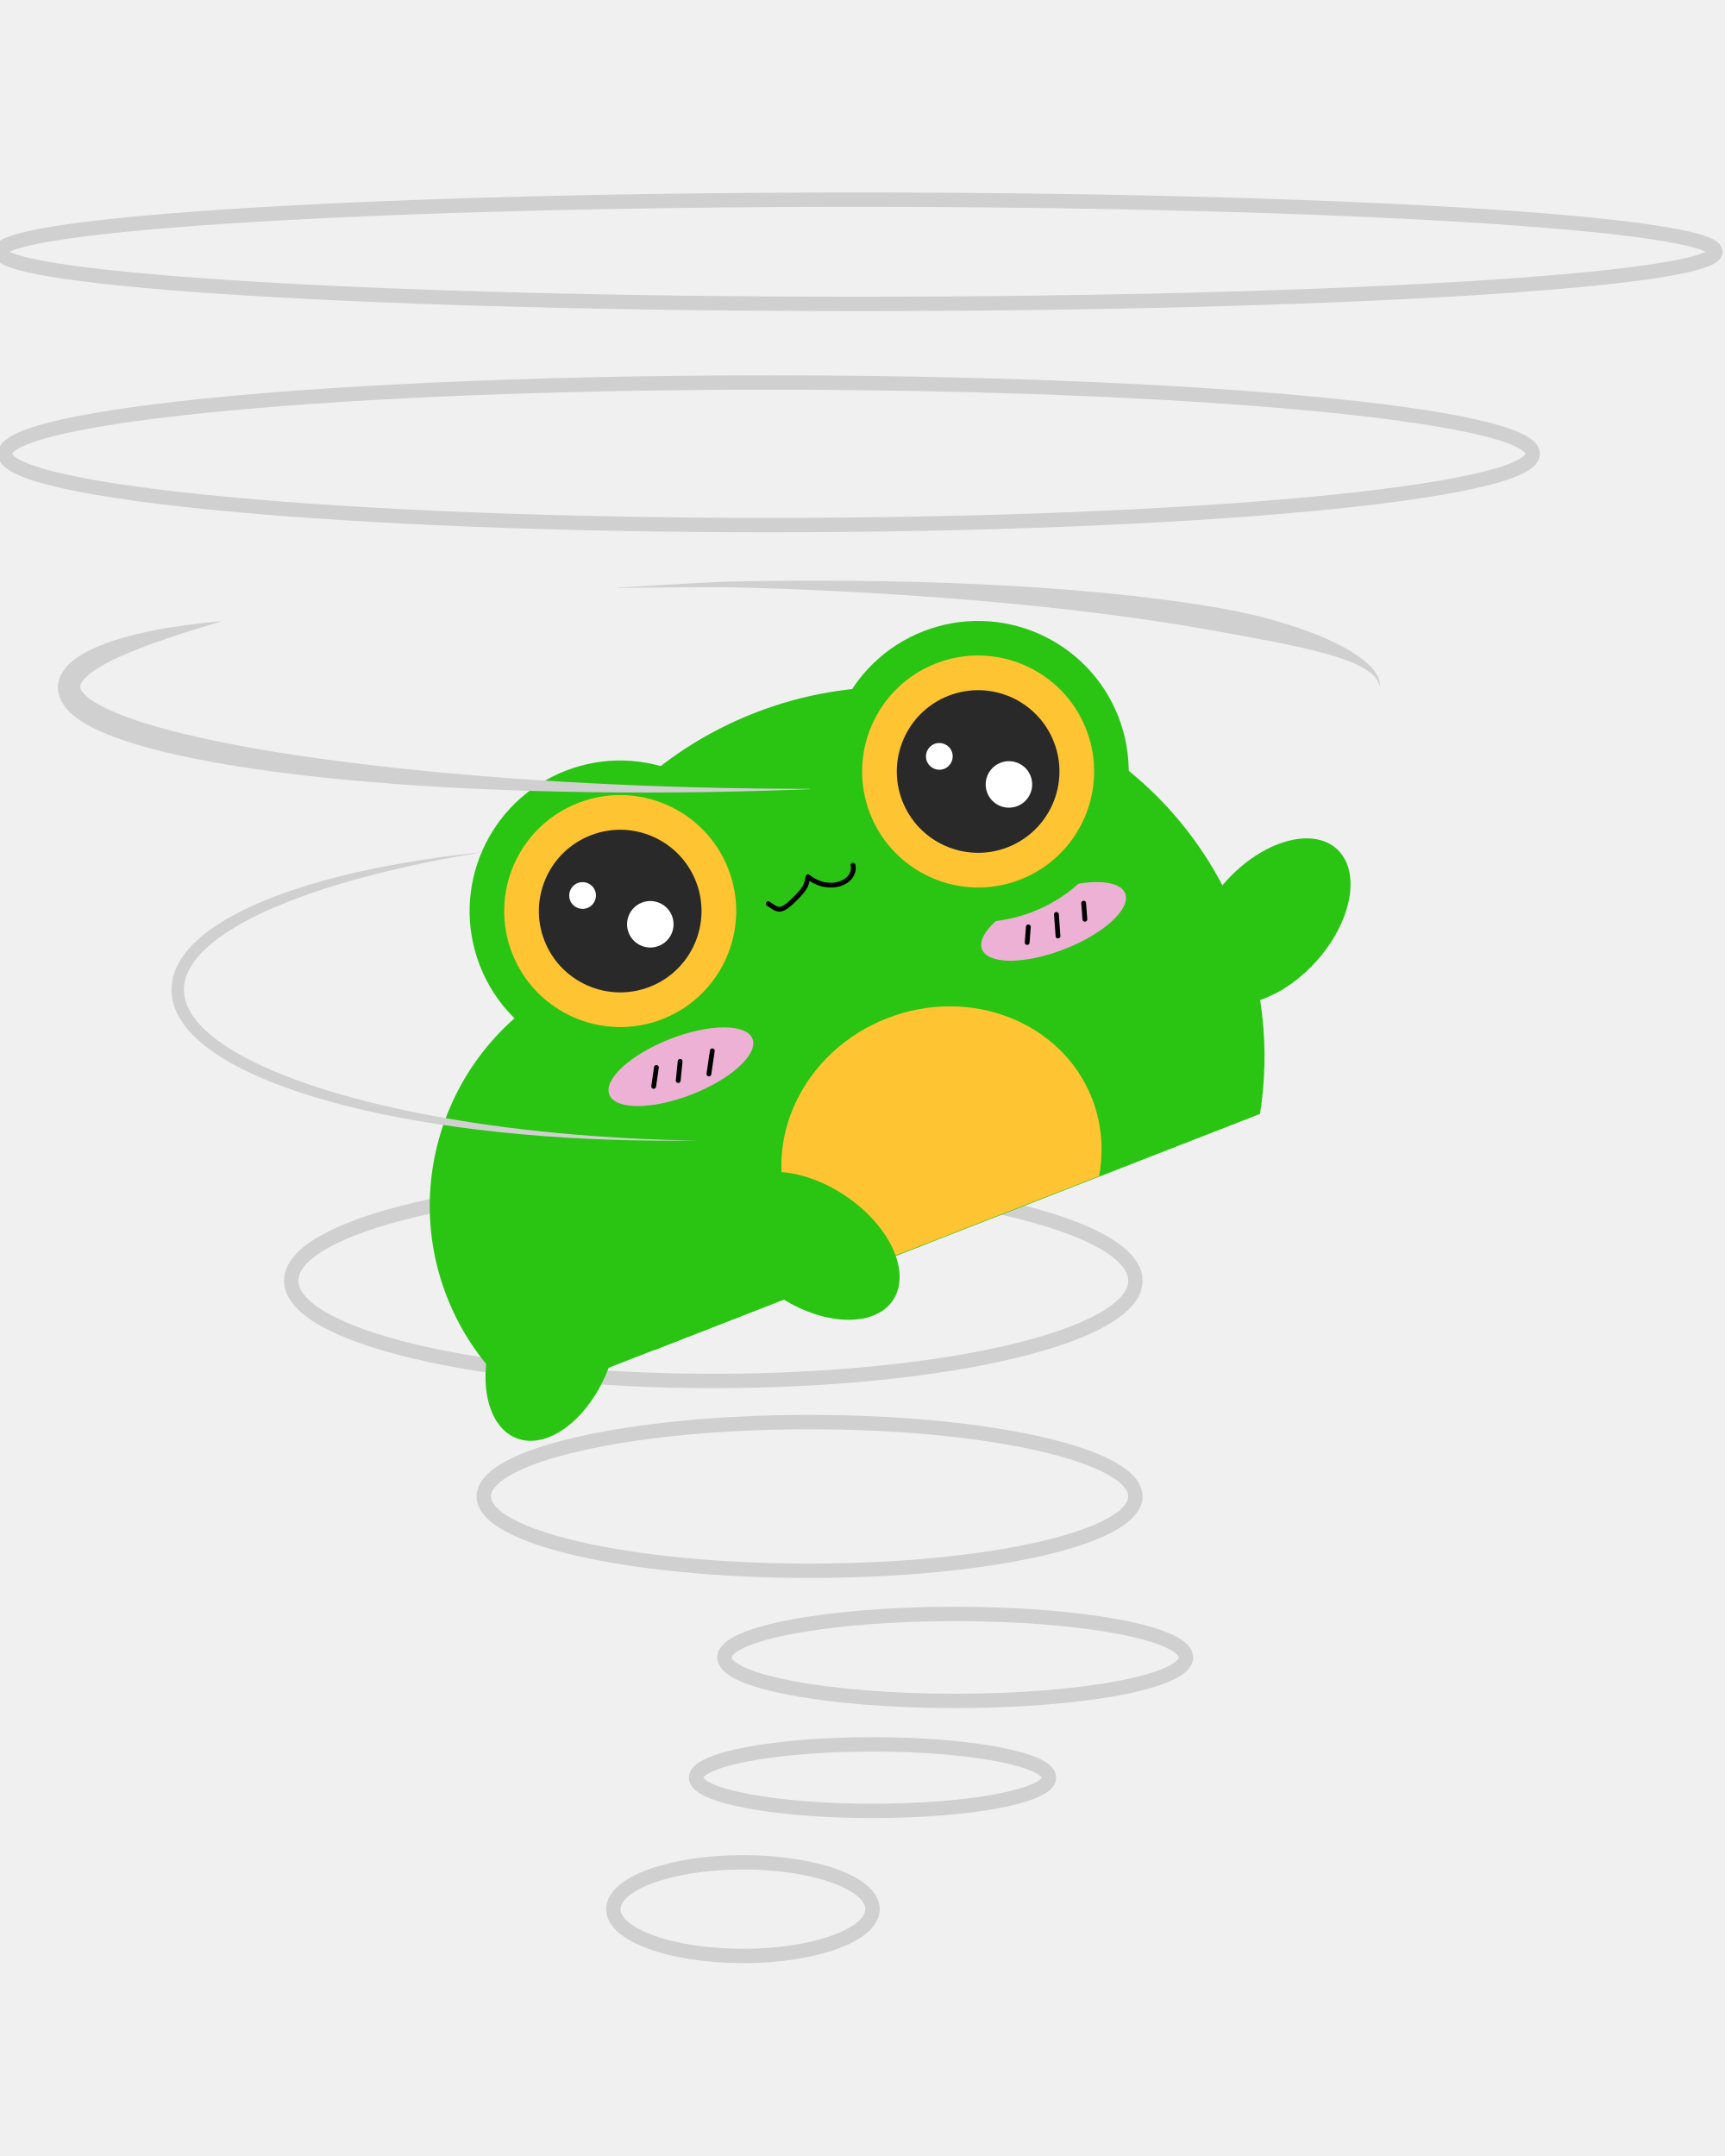
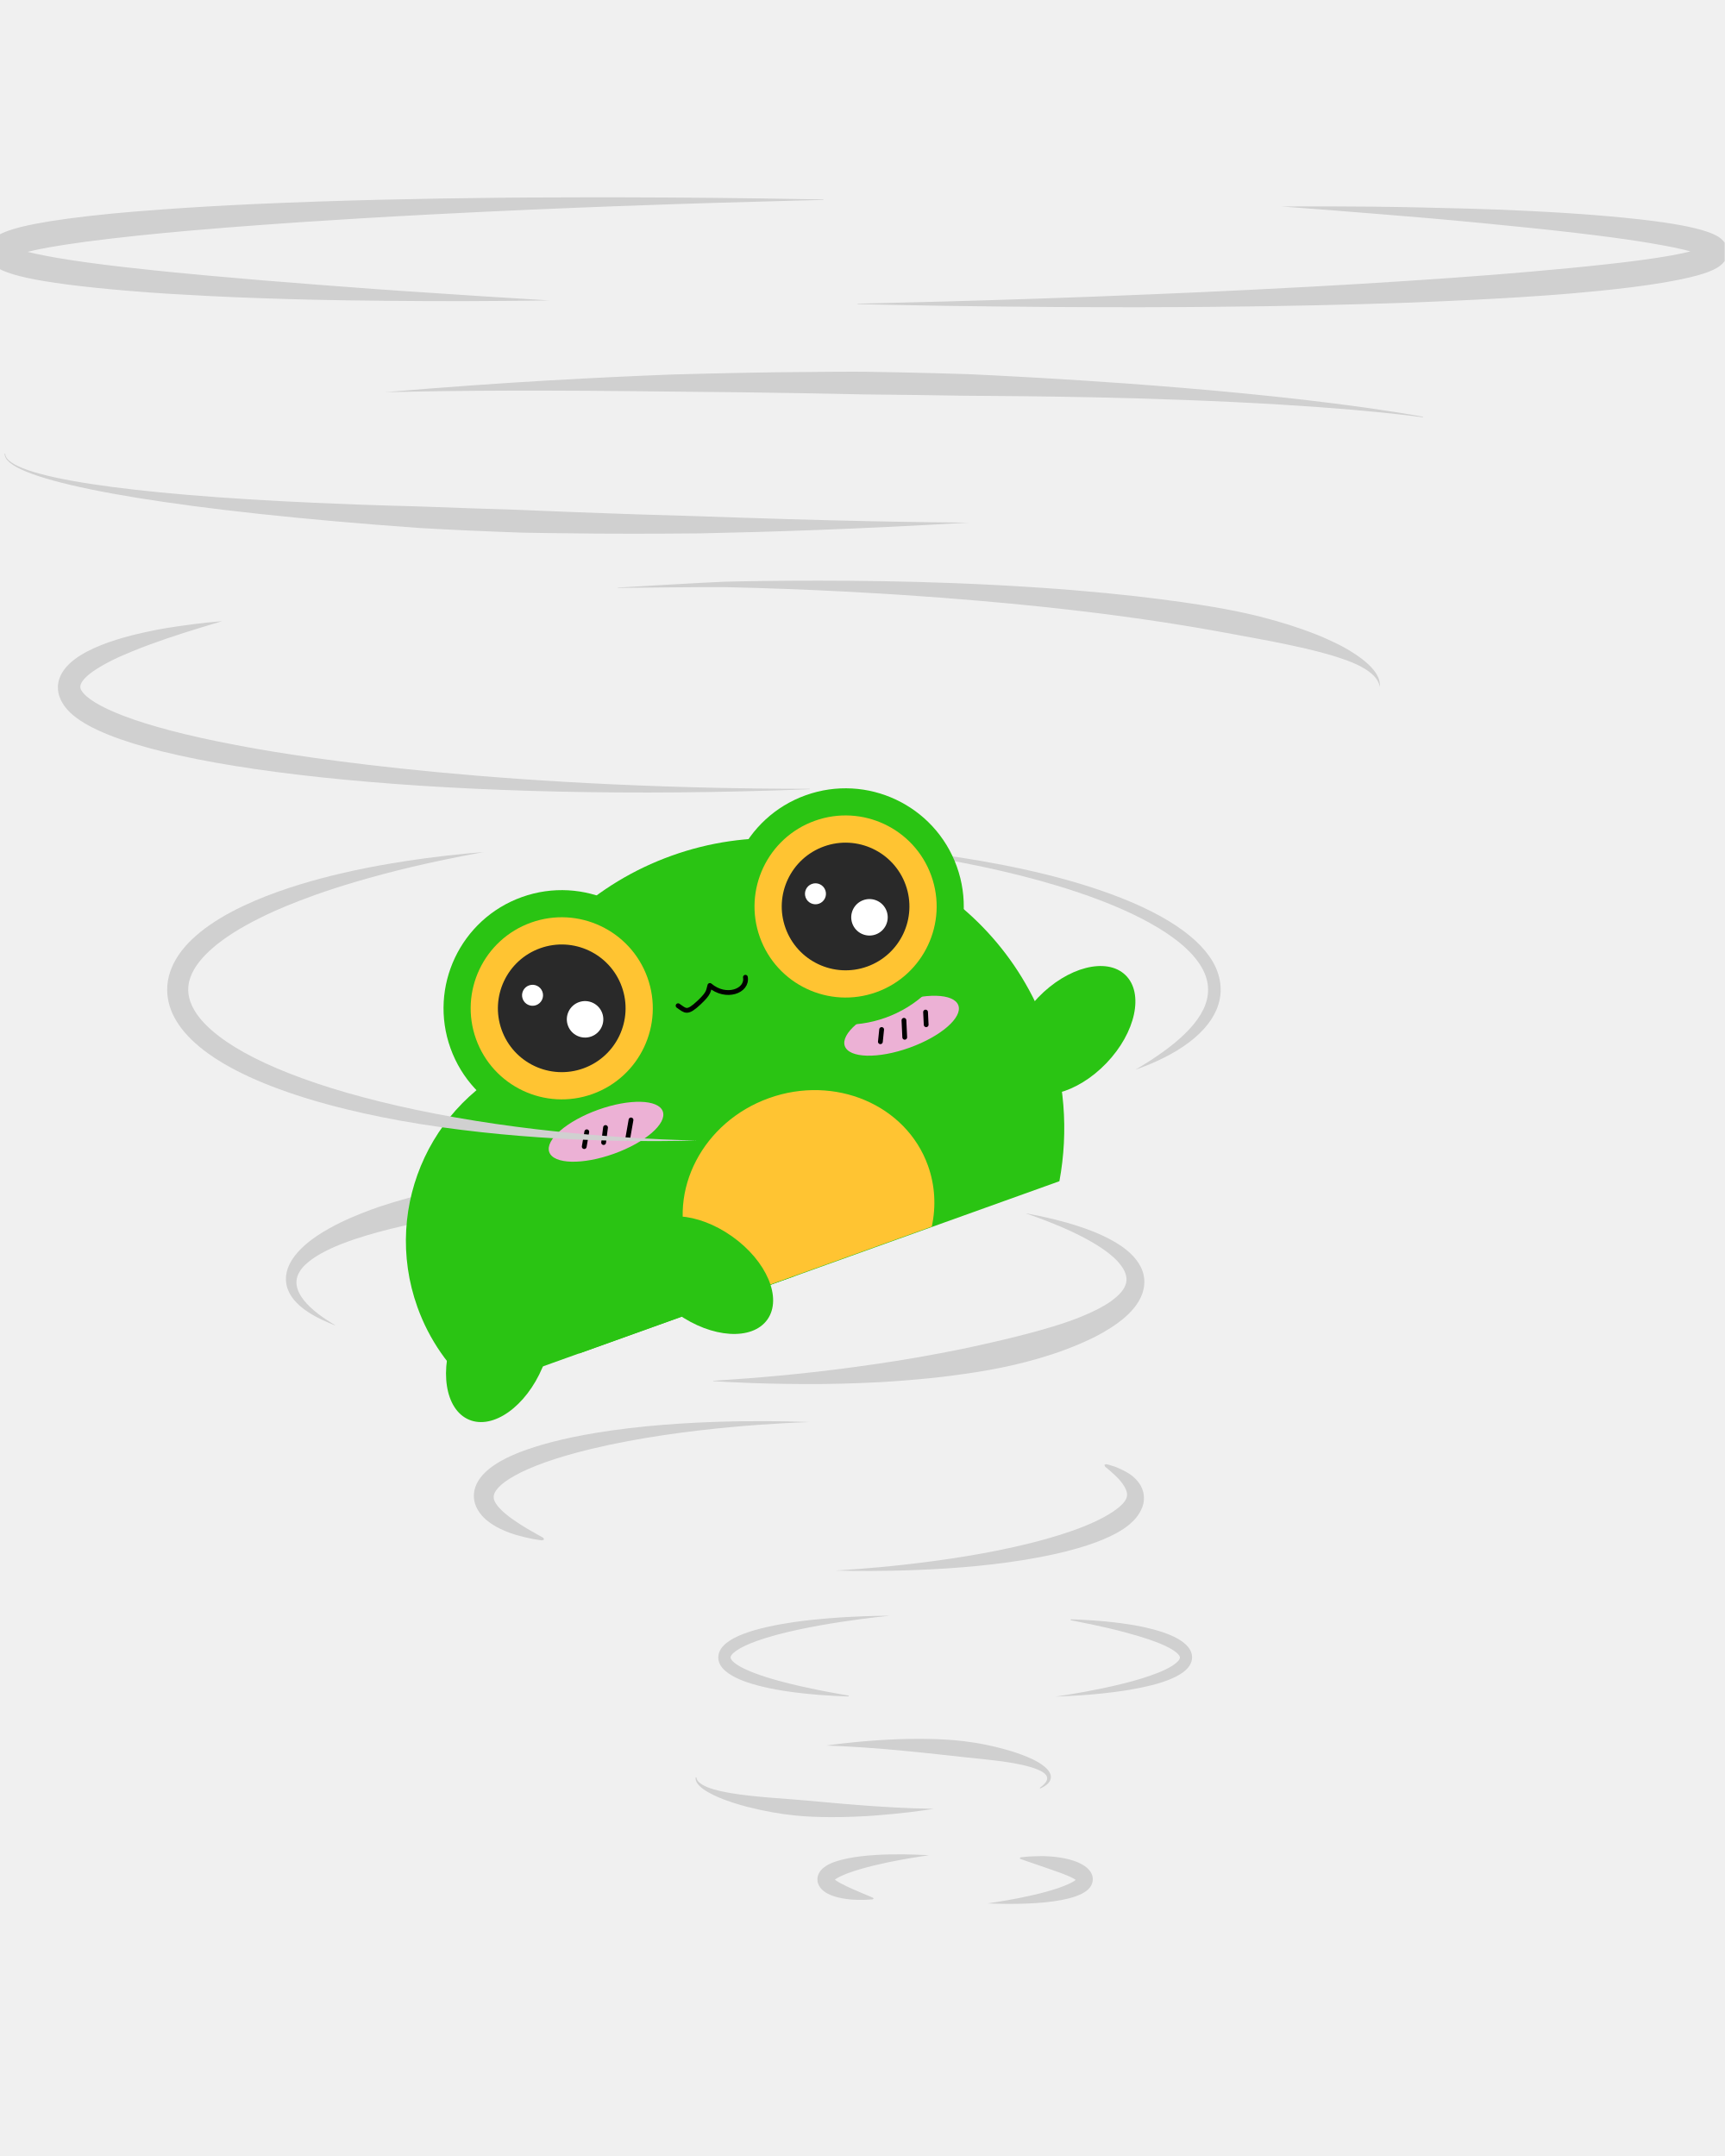
<svg xmlns="http://www.w3.org/2000/svg" width="100%" height="100%" viewBox="0 0 2250 2813" version="1.1" xml:space="preserve" style="fill-rule:evenodd;clip-rule:evenodd;stroke-linecap:round;stroke-linejoin:round;stroke-miterlimit:1.5;">
  <rect id="TORNADO" x="0" y="0" width="2250" height="2812.5" style="fill:none;" />
  <clipPath id="_clip1">
    <rect x="0" y="0" width="2250" height="2812.5" />
  </clipPath>
  <g clip-path="url(#_clip1)">
    <g>
-       <ellipse cx="1118.963" cy="328.51" rx="1118.963" ry="68.019" style="fill:none;stroke:#d0d0d0;stroke-width:18.75px;" />
-       <ellipse cx="1003.042" cy="592.102" rx="996.602" ry="93.007" style="fill:none;stroke:#d0d0d0;stroke-width:18.75px;" />
-       <ellipse cx="930.591" cy="1670.965" rx="550.627" ry="130.81" style="fill:none;stroke:#d0d0d0;stroke-width:18.75px;" />
-       <ellipse cx="1056.173" cy="1952.423" rx="425.045" ry="97" style="fill:none;stroke:#d0d0d0;stroke-width:18.75px;" />
-       <ellipse cx="1246.155" cy="2162.498" rx="301.074" ry="56.749" style="fill:none;stroke:#d0d0d0;stroke-width:18.75px;" />
-       <ellipse cx="1138.284" cy="2319.334" rx="230.233" ry="43.396" style="fill:none;stroke:#d0d0d0;stroke-width:18.75px;" />
+       <path d="M2205.327,328.055c-7.479,-2.084 -17.724,-4.5 -31.744,-7.156c-25.174,-4.768 -63.161,-11.068 -148.062,-20.461c-7.349,-0.813 -30.268,-3.349 -91.953,-9.35c-49.836,-4.848 -96.092,-8.707 -126.754,-11.161c-74.121,-5.932 -74.102,-6.054 -135.648,-10.578c103.647,-0.356 148.929,0.643 178.281,1.231c49.892,0.999 86.899,2.21 109.353,3.029c23.078,0.841 58.25,2.828 63.313,3.114c0.202,0.011 61.576,3.111 120.237,9.84c87.297,10.014 100.659,21.742 106.167,28.193c7.487,8.767 9.189,24.487 -9.257,35.096c-10.996,6.324 -30.996,12.455 -71.438,19.25c-50.829,8.54 -120.621,14.034 -131.147,14.862c-12.58,0.99 -71.637,5.952 -195.074,10.778c-15.889,0.621 -103.283,3.535 -189.086,4.785c-82.819,1.206 -211.104,2.481 -418.229,-0.463c-28.716,-0.408 -115.257,-2.162 -115.323,-2.227c-0.079,-0.078 -0.738,-0.534 0,-0.613c2.473,-0.263 175.575,-3.34 384.383,-12.279c7.08,-0.303 87.79,-3.463 206.683,-9.897c72.736,-3.936 170.679,-10.148 240.51,-15.744c59.359,-4.757 135.496,-11.599 189,-18.75c33.201,-4.438 53.377,-8.369 65.788,-11.498Zm19.004,8.292c-0.435,0.581 -0.484,0.7 0,0Zm-2188.321,-7.749c25.661,6.487 73.874,14.628 154.842,23.03c0.661,0.069 46.449,5.357 152.074,14.175c32.07,2.677 110.7,8.743 143.885,11.145c11.485,0.831 39.483,2.857 143.611,9.667c35.599,2.328 35.595,2.282 86.466,5.386c-86.709,1.021 -131.776,1.251 -213.461,0.464c-78.133,-0.752 -115.324,-1.775 -161.868,-3.357c-0.575,-0.02 -49.27,-1.427 -117.051,-5.559c-0.111,-0.007 -44.86,-2.454 -98.101,-7.904c-112.355,-11.501 -132.701,-23.93 -139.968,-35.966c-5.534,-9.167 -5.329,-24.076 12.92,-33.732c17.548,-9.285 56.957,-18.485 148.187,-27.417c25.253,-2.472 97.785,-8.418 184.69,-12.314c112.845,-5.059 217.391,-7.127 316.643,-8.199c25.004,-0.27 174.565,-1.532 344.152,0.887c45.199,0.645 80.944,1.335 80.945,1.337c0.075,0.074 0.743,0.536 0.001,0.613c-0.671,0.069 -33.639,0.624 -142.683,3.88c-29.458,0.88 -189.688,5.665 -368.08,15.006c-140.823,7.374 -226.532,14.033 -246.209,15.562c-0.846,0.066 -118.002,8.407 -205.369,20.132c-42.619,5.72 -62.055,10.035 -67.391,11.219c-0.747,0.166 -4.026,0.884 -8.237,1.947Z" style="fill:#d0d0d0;" />
+       <path d="M502.377,511.682c159.243,-13.509 279.402,-19.324 374.287,-23.055c3.462,-0.136 80.558,-2.233 134.853,-2.896c44.745,-0.546 103.552,-0.909 116.796,-0.706c10.815,0.166 75.797,1.162 135.17,3.162c10.706,0.361 57.796,2.896 62.821,3.167c62.918,3.388 340.043,18.628 529.834,52.284c0.844,0.15 0.048,0.753 -0.113,0.751c-2.837,-0.035 -76.705,-11.617 -245.497,-19.757c-172.93,-8.339 -328.184,-7.871 -354.417,-8.342c-28.532,-0.512 -86.493,-1.328 -128.145,-1.672c-11.844,-0.098 -46.446,-1.275 -158.957,-2.754l-141.28,-1.461c-170.532,-1.809 -265.822,-0.039 -325.352,1.278Zm760.903,170.219c-150.471,8.701 -254.891,12.023 -349.79,14.003c-2.629,0.055 -74.478,0.754 -133.991,0.306c-50.079,-0.378 -87.507,-1.056 -98.167,-1.244c-2.444,-0.043 -51.09,-1.873 -72.541,-2.887c-5.03,-0.238 -50.738,-2.398 -62.856,-3.267c-306.384,-21.976 -493.74,-54.403 -532.125,-84.414c-1.39,-1.087 -7.691,-5.959 -7.751,-11.869c-0.002,-0.224 -0.096,-0.807 0.38,-0.807c0.424,-0 0.374,0.356 0.387,0.576c1.839,29.95 160.032,52.863 403.551,63.707c90.651,4.037 118.236,3.983 150.631,5.26c24.446,0.964 76.622,2.804 113.914,3.88c18.137,0.523 43.697,2.095 120.554,4.702c10.343,0.351 50.206,1.902 110.181,3.492c10.557,0.28 95.794,3.518 180.873,5.572c71.685,1.731 111.822,2.405 176.749,2.99Z" style="fill:#d0d0d0;" />
+       <path d="M930.318,1801.775c0.602,-0.602 0.725,-0.303 1.57,-0.356c58.149,-3.649 111.992,-8.532 174.41,-16.659c13.087,-1.704 52.235,-7.053 87.739,-13.243c48.832,-8.514 72.101,-13.834 85.94,-16.866c12.668,-2.776 43.83,-9.991 64.377,-15.554c1.397,-0.378 11.045,-2.811 29.854,-8.489c56.02,-16.911 76.32,-33.714 76.42,-33.788c20.438,-15.216 25.818,-29.653 9.003,-49.253c-4.314,-5.029 -20.771,-23.891 -78.975,-48.403c-21.759,-9.164 -41.212,-15.53 -41.249,-15.593c-0.062,-0.105 -0.332,-0.392 0.097,-0.368c0.006,0 6.576,1.218 14.433,2.861c30.963,6.474 68.046,16.292 97.129,32.479c11.571,6.441 48.404,27.865 40.822,63.367c-6.029,28.231 -37.331,48.766 -62.784,62.014c-6.423,3.343 -29.03,14.081 -56.243,22.972c-45.967,15.017 -87.492,22.332 -132.005,28.063c-9.498,1.223 -37.55,5.034 -91.701,8.328c-3.998,0.243 -41.399,2.176 -73.895,2.467c-74.121,0.665 -128.814,-2.704 -144.667,-3.705c-0.129,-0.008 -0.366,-0.181 -0.275,-0.273Zm0.545,-261.62c-0.543,0.543 -0.648,0.302 -1.417,0.356c-62.788,4.451 -107.388,9.28 -151.753,14.837c-2.726,0.341 -46.887,5.919 -85.644,12.292c-40.688,6.691 -40.665,6.775 -62.457,10.891c-24.851,4.694 -24.859,4.63 -38.922,7.425c-21.094,4.193 -55.3,10.849 -80.85,17.32c-19.618,4.969 -41.779,11.009 -63.895,19.633c-43.503,16.964 -52.888,32.988 -54.115,34.814c-6.183,9.2 -10.888,24.551 12.185,47.028c13.444,13.097 32.675,23.756 32.961,23.985c0.207,0.165 0.085,0.398 -0.165,0.343c-0.932,-0.205 -7.916,-3.181 -8.599,-3.472c-23.564,-10.043 -56.235,-28.359 -55.133,-58.317c0.244,-6.641 2.096,-26.061 32.99,-49.489c19.703,-14.941 46.179,-26.55 50.419,-28.41c20.972,-9.196 38.077,-14.802 41.452,-15.908c37.962,-12.442 63.766,-17.604 78.768,-20.672c2.915,-0.596 20.336,-3.674 22.701,-4.037c8.309,-1.273 29.049,-4.72 72.97,-8.652c4.577,-0.41 39.606,-3.36 81.439,-4.398c17.646,-0.438 62.182,-1.626 136.107,1.708c11.262,0.508 40.629,2.394 40.686,2.45c0.091,0.091 0.364,0.182 0.273,0.273Z" style="fill:#d0d0d0;" />
+       <path d="M1089.908,2049.127c13.063,-0.822 142.96,-7.772 255.079,-35.928c55.297,-13.887 94.045,-29.728 114.265,-46.259c8.574,-7.009 9.858,-11.296 10.394,-12.741c1.447,-3.907 1.582,-10.32 -8.123,-22.109c-0.365,-0.444 -3.148,-4.328 -14.96,-14.463c-2.607,-2.237 -4.923,-4.049 -4.931,-4.068c-0.318,-0.801 -0.508,-1.65 -0.826,-2.451c0.833,-0.23 1.624,-0.596 2.456,-0.825c0.138,-0.038 8.38,2.299 10.889,3.211c6.105,2.22 16.828,7.161 22.905,12.161c5.117,4.21 17.706,15.34 14.899,34.354c-0.732,4.955 -4.115,14.891 -13.392,24.263c-8.962,9.054 -39.77,36.92 -163.233,54.13c-105.606,14.721 -220.772,10.829 -225.421,10.727Zm-33.698,-193.711c-14.837,0.584 -159.967,4.886 -285.628,35.234c-93.759,22.644 -128.076,48.578 -126.491,63.464c0.143,1.341 -0.186,10.323 24.216,27.763c0.114,0.082 9.833,6.902 18.85,12.287c1.208,0.722 2.705,1.615 15.278,8.724c3.495,1.976 6.227,3.437 6.236,3.453c0.44,0.742 0.732,1.565 1.171,2.307c-0.92,0.265 -1.722,0.865 -2.642,1.13c-0.334,0.096 -9.463,-1.403 -10.284,-1.537c-0.985,-0.162 -19.024,-3.432 -32.866,-8.677c-4.296,-1.628 -17.202,-6.409 -28.755,-15.728c-5.71,-4.606 -14.58,-14.155 -16.602,-26.121c-2.544,-15.049 4.128,-32.496 29.481,-48.328c9.435,-5.892 46.227,-28.364 150.199,-43.088c118.99,-16.851 244.711,-11.327 257.835,-10.883Z" style="fill:#d0d0d0;" />
+       <path d="M1376.871,2213.626c1.047,-0.157 112.465,-15.502 151.869,-39.884c1.885,-1.166 11.627,-7.401 10.463,-11.941c-1.012,-3.948 -9.447,-11.932 -36.776,-21.536c-4.607,-1.619 -23.979,-8.427 -58.763,-16.53c-9.183,-2.139 -28.44,-6.293 -44.499,-9.33c-2.011,-0.38 -2.02,-0.349 -2.078,-0.392c-0.232,-0.174 -0.312,-0.504 -0.544,-0.677c0.286,-0.048 0.394,-0.495 0.68,-0.544c0.656,-0.111 15.304,0.628 16.634,0.695c40.438,2.039 66.766,7.17 68.62,7.504c18.764,3.387 31.495,7.644 34.167,8.537c28.904,9.664 40.325,22.421 38.281,35.776c-2.472,16.15 -25.458,25.034 -38.44,29.383c-19.037,6.378 -45.163,10.435 -49.145,11.054c-39.494,6.133 -80.28,7.509 -90.47,7.885Zm-215.914,-105.569c-1.191,0.126 -111.212,10.544 -173.878,33.042c-24.437,8.773 -35.26,17.626 -33.851,22.372c1.916,6.451 19.383,18.515 71.197,31.759c0.078,0.02 28.31,7.625 73.602,15.471c4.678,0.81 8.847,1.494 8.852,1.497c0.239,0.164 0.312,0.507 0.551,0.672c-0.286,0.046 -0.388,0.505 -0.674,0.551c-0.722,0.117 -16.371,-0.67 -17.793,-0.741c-57.719,-2.9 -89.426,-10.905 -92.482,-11.626c-15.015,-3.541 -62.758,-15.241 -59.228,-41.155c3.328,-24.43 52.562,-36.62 97.461,-43.35c31.08,-4.658 67.022,-6.582 72.869,-6.895c26.326,-1.409 44.621,-1.512 53.374,-1.595Z" style="fill:#d0d0d0;" />
+       <path d="M1078.369,2277.474c0.188,-0.031 -0.759,0.011 -0.571,-0.02c4.331,-0.718 20.268,-2.557 22.033,-2.761c35.339,-4.077 78.561,-6.863 115.557,-5.764c20.468,0.608 57.666,1.672 105.719,16.435c2.452,0.753 16.597,5.332 26.589,10.308c4.733,2.357 28.238,13.737 22.332,27.272c-2.689,6.161 -11.101,9.702 -13.036,10.582l-0.519,-0.919c6.981,-5.116 15.196,-12.636 4.541,-19.967c-0.049,-0.034 -7,-6.01 -33.619,-11.189c-26.614,-5.178 -47.358,-6.083 -102.88,-12.457c-8.225,-0.944 -60.024,-6.552 -97.896,-9.03c-25.873,-1.693 -44.388,-2.352 -48.251,-2.489Zm139.922,82.561c-16.764,2.551 -40.073,6.027 -80.008,8.989c-10.26,0.761 -35.681,2.037 -55.178,1.853c-28.784,-0.27 -60.127,-1.207 -108.954,-13.624c-0.246,-0.063 -15.135,-3.972 -26.563,-8.192c-8.158,-3.012 -41.094,-15.27 -40.09,-29.429c0.007,-0.098 -0.029,-0.211 0.025,-0.293c0.139,-0.208 0.389,-0.326 0.528,-0.534c0.144,0.202 0.384,0.323 0.528,0.525c0.32,0.449 -1.099,8.215 22.256,15.2c25.378,7.59 68.494,10.57 98.781,12.836c29.488,2.207 59.306,5.49 96.895,8.239c26.398,1.931 54.955,3.826 91.78,4.428Z" style="fill:#d0d0d0;" />
      <path d="M1481.217,1395.676c6.924,-4.108 30.542,-17.904 50.994,-34.768c38.835,-32.019 58.597,-67.225 30.878,-105.861c-33.129,-46.179 -118.105,-77.974 -160.17,-91.93c-127.908,-42.435 -272.937,-57.447 -319.337,-61.978c33.57,2.058 221.399,12.609 364.835,65.041c81.127,29.655 127.378,65.534 140.106,102.39c13.195,38.21 -7.357,74.173 -52.81,101.941c-23.319,14.246 -47.858,22.813 -54.497,25.164Z" style="fill:#d0d0d0;" />
-       <ellipse cx="969.232" cy="2490.903" rx="169.052" ry="61.107" style="fill:none;stroke:#d0d0d0;stroke-width:18.75px;" />
+       <path d="M1403.434,2452.749c-9.031,-6.272 -32.731,-13.446 -48.733,-19.197c-7.808,-2.806 -12.357,-4.176 -14.55,-4.976c-5.797,-2.115 -8.901,-3.155 -8.92,-3.175c-0.334,-0.363 -0.591,-0.793 -0.925,-1.156c0.469,-0.156 0.69,-0.768 1.159,-0.924c0.116,-0.039 9.405,-0.985 10.442,-1.054c3.398,-0.227 16.139,-0.603 18.44,-0.562c10.005,0.178 31.543,1.522 47.165,8.748c23.128,10.697 19.229,25.701 14.55,31.965c-19.624,26.27 -121.589,21.502 -133.722,21.007c2.684,-0.393 73.92,-10.069 107.235,-26.009c0.645,-0.309 5.138,-2.458 7.859,-4.666Zm-314.302,-0.331c6.305,5.227 24.413,12.75 26.954,13.919c6.875,3.163 12.773,5.4 14.624,6.216c4.969,2.191 8.151,3.473 8.168,3.494c0.315,0.38 0.556,0.817 0.872,1.197c-0.468,0.157 -0.731,0.714 -1.199,0.871c-0.011,0.004 -8.163,0.651 -10.684,0.671c-12.791,0.1 -17.644,-0.413 -19.169,-0.575c-8.865,-0.938 -36.09,-4.172 -41.558,-21.076c-1.687,-5.217 -2.825,-19.681 22.783,-28.265c39.36,-13.195 108.404,-9.029 122.118,-8.246c-1.047,0.149 -65.42,8.589 -105.224,23.161c-8.517,3.118 -14.693,6.344 -17.685,8.634Z" style="fill:#d0d0d0;" />
      <g>
-         <path d="M1208.179,1623.043l-525.319,204.868c-44.626,-35.791 -79.066,-82.701 -99.858,-136.015c-65.373,-167.63 17.453,-356.724 184.845,-422.004c167.392,-65.281 356.368,17.814 421.742,185.443c20.792,53.315 27.204,111.155 18.591,167.709Z" style="fill:#2ac413;" />
-         <path d="M1643.776,1453.339l-789.809,308.016c-66.789,-53.028 -118.223,-122.669 -149.131,-201.923c-97.18,-249.188 28.247,-531.181 279.918,-629.329c251.671,-98.149 534.894,24.476 632.074,273.664c30.908,79.254 40.202,165.329 26.947,249.573Z" style="fill:#2ac413;" />
-         <path d="M737.736,1005.699c101,-39.389 214.977,10.632 254.366,111.631c39.389,101 -10.632,214.977 -111.631,254.366c-101,39.389 -214.977,-10.632 -254.366,-111.631c-39.389,-101 10.632,-214.977 111.631,-254.366Z" style="fill:#2ac413;" />
-         <path d="M874.191,1355.593c51.542,-20.101 99.711,-20.205 107.5,-0.233c7.789,19.972 -27.733,52.506 -79.275,72.607c-51.542,20.101 -99.711,20.205 -107.5,0.233c-7.789,-19.972 27.733,-52.506 79.275,-72.607Z" style="fill:#ecb1d5;" />
-         <path d="M1360.399,1165.978c51.542,-20.101 99.711,-20.205 107.5,-0.233c7.789,19.972 -27.733,52.506 -79.275,72.607c-51.542,20.101 -99.711,20.205 -107.5,0.233c-7.789,-19.972 27.733,-52.506 79.275,-72.607Z" style="fill:#ecb1d5;" />
-         <path d="M754.116,1047.699c77.819,-30.349 165.638,8.192 195.987,86.011c30.349,77.819 -8.192,165.638 -86.011,195.987c-77.819,30.349 -165.638,-8.192 -195.987,-86.011c-30.349,-77.819 8.192,-165.638 86.011,-195.987Z" style="fill:#ffc432;" />
-         <path d="M1433.806,1534.524l-340.345,132.73c-28.011,-20.878 -49.302,-48.649 -61.732,-80.522c-39.083,-100.216 17.235,-215.916 125.685,-258.21c108.45,-42.294 228.229,4.731 267.312,104.946c12.43,31.874 15.562,66.727 9.081,101.056Z" style="fill:#ffc432;" />
-         <path d="M766.404,1638.576c-40.495,-15.748 -94.102,24.771 -119.636,90.427c-25.534,65.657 -13.387,131.747 27.109,147.496c40.495,15.748 94.102,-24.771 119.636,-90.427c25.534,-65.657 13.387,-131.747 -27.109,-147.496Z" style="fill:#2ac413;" />
-         <path d="M952.787,1554.439c-24.17,36.107 3.735,97.236 62.276,136.424c58.541,39.188 125.692,41.689 149.862,5.583c24.17,-36.107 -3.735,-97.236 -62.276,-136.424c-58.541,-39.188 -125.692,-41.689 -149.862,-5.583Z" style="fill:#2ac413;" />
-         <path d="M1572.322,1296.638c32.159,29.217 96.728,10.606 144.1,-41.535c47.371,-52.141 59.722,-118.194 27.563,-147.412c-32.159,-29.217 -96.728,-10.606 -144.1,41.535c-47.371,52.141 -59.722,118.194 -27.563,147.412Z" style="fill:#2ac413;" />
-         <path d="M1002.296,1179.076c12.659,8.157 15.046,13.328 34.845,-6.316c16.888,-16.756 14.477,-19.857 17.032,-28.812c27.505,22.111 63.127,7.608 58.67,-15.229" style="fill:none;stroke:#000;stroke-width:6.25px;" />
-         <path d="M770.557,1089.858c54.551,-21.274 116.112,5.742 137.386,60.293c21.274,54.551 -5.742,116.112 -60.293,137.386c-54.551,21.274 -116.112,-5.742 -137.386,-60.293c-21.274,-54.551 5.742,-116.112 60.293,-137.386Z" style="fill:#292929;" />
-         <path d="M837.358,1177.678c15.594,-6.082 33.192,1.642 39.274,17.236c6.082,15.594 -1.642,33.192 -17.236,39.274c-15.594,6.082 -33.192,-1.642 -39.274,-17.236c-6.082,-15.594 1.642,-33.192 17.236,-39.274Z" style="fill:#fff;" />
-         <path d="M753.679,1152.121c8.971,-3.499 19.095,0.944 22.594,9.916c3.499,8.971 -0.944,19.095 -9.916,22.594c-8.971,3.499 -19.095,-0.944 -22.594,-9.916c-3.499,-8.971 0.944,-19.095 9.916,-22.594Z" style="fill:#fff;" />
+         <path d="M1036.634,1664.969l-416.595,149.463c-34.247,-29.042 -60.262,-66.59 -75.431,-108.87c-47.694,-132.936 21.359,-279.529 154.106,-327.156c132.747,-47.626 279.243,21.634 326.936,154.57c15.169,42.28 18.957,87.803 10.984,131.992Z" style="fill:#2ac413;" />
+         <path d="M1382.072,1541.17l-626.344,224.716c-51.267,-43.044 -90.128,-98.793 -112.678,-161.644c-70.899,-197.614 33.577,-416.186 233.16,-487.791c199.583,-71.605 419.181,30.698 490.079,228.312c22.549,62.851 27.992,130.59 15.782,196.407Z" style="fill:#2ac413;" />
+         <path d="M680.764,1170.46c80.096,-28.736 168.454,12.961 197.19,93.057c28.736,80.096 -12.961,168.454 -93.057,197.19c-80.096,28.736 -168.454,-12.961 -197.19,-93.057c-28.736,-80.096 12.961,-168.454 93.057,-197.19Z" style="fill:#2ac413;" />
+         <path d="M780.315,1447.938c40.874,-14.665 78.673,-13.712 84.355,2.127c5.682,15.839 -22.889,40.603 -63.763,55.268c-40.874,14.665 -78.673,13.712 -84.355,-2.127c-5.682,-15.839 22.889,-40.603 63.763,-55.268Z" style="fill:#ecb1d5;" />
+         <path d="M1165.895,1309.602c40.874,-14.665 78.673,-13.712 84.355,2.127c5.682,15.839 -22.889,40.603 -63.763,55.268c-40.874,14.665 -78.673,13.712 -84.355,-2.127c-5.682,-15.839 22.889,-40.603 63.763,-55.268Z" style="fill:#ecb1d5;" />
+         <path d="M692.714,1203.767c61.713,-22.141 129.792,9.986 151.934,71.7c22.141,61.713 -9.986,129.792 -71.7,151.934c-61.713,22.141 -129.792,-9.986 -151.934,-71.7c-22.141,-61.713 9.986,-129.792 71.7,-151.934Z" style="fill:#ffc432;" />
+         <path d="M1215.575,1600.36l-269.905,96.835c-21.531,-16.983 -37.64,-39.232 -46.708,-64.509c-28.513,-79.474 18.162,-169.049 104.167,-199.905c86.005,-30.856 178.979,8.616 207.492,88.09c9.069,25.277 10.777,52.692 4.954,79.489Z" style="fill:#ffc432;" />
+         <path d="M689.66,1667.665c-31.436,-13.227 -74.37,17.414 -95.816,68.383c-21.446,50.969 -13.335,103.088 18.102,116.315c31.436,13.227 74.37,-17.414 95.816,-68.383c21.446,-50.969 13.335,-103.088 -18.102,-116.315Z" style="fill:#2ac413;" />
+         <path d="M837.714,1605.652c-19.741,27.812 0.841,76.377 45.934,108.384c45.093,32.007 97.729,35.412 117.47,7.6c19.741,-27.812 -0.841,-76.377 -45.934,-108.384c-45.093,-32.007 -97.729,-35.412 -117.47,-7.6Z" style="fill:#2ac413;" />
+         <path d="M1329.373,1416.678c24.606,23.617 75.67,10.401 113.961,-29.494c38.29,-39.895 49.4,-91.458 24.794,-115.075c-24.606,-23.617 -75.67,-10.401 -113.961,29.494c-38.29,39.895 -49.4,91.458 -24.794,115.075Z" style="fill:#2ac413;" />
+         <path d="M884.626,1312.185c9.757,6.672 11.519,10.781 27.477,-4.207c13.611,-12.785 11.786,-15.27 13.983,-22.241c21.107,17.94 49.369,7.326 46.363,-10.689" style="fill:none;stroke:#000;stroke-width:6.25px;" />
+         <path d="M704.709,1237.201c43.261,-15.521 90.984,7 106.505,50.261c15.521,43.261 -7,90.984 -50.261,106.505c-43.261,15.521 -90.984,-7 -106.505,-50.261c-15.521,-43.261 7,-90.984 50.261,-106.505Z" style="fill:#292929;" />
+         <path d="M755.237,1307.545c12.367,-4.437 26.009,2.001 30.446,14.368c4.437,12.367 -2.001,26.009 -14.368,30.446c-12.367,4.437 -26.009,-2.001 -30.446,-14.368c-4.437,-12.367 2.001,-26.009 14.368,-30.446Z" style="fill:#fff;" />
+         <path d="M690.127,1285.693c7.115,-2.553 14.963,1.151 17.516,8.266c2.553,7.115 -1.151,14.963 -8.266,17.516c-7.115,2.553 -14.963,-1.151 -17.516,-8.266c-2.553,-7.115 1.151,-14.963 8.266,-17.516Z" style="fill:#fff;" />
        <g>
-           <path d="M856.334,1392.694l-3.552,24.738" style="fill:none;stroke:#000;stroke-width:6.25px;" />
-           <path d="M887.283,1384.757l-2.509,25.075" style="fill:none;stroke:#000;stroke-width:6.25px;" />
-           <path d="M929.265,1370.999l-4.459,30.291" style="fill:none;stroke:#000;stroke-width:6.25px;" />
-           <path d="M1341.551,1209.352l-1.526,20.378" style="fill:none;stroke:#000;stroke-width:6.25px;" />
-           <path d="M1378.187,1193.038l2.068,28.196" style="fill:none;stroke:#000;stroke-width:6.25px;" />
-           <path d="M1413.715,1178.4l1.603,20.97" style="fill:none;stroke:#000;stroke-width:6.25px;" />
+           <path d="M765.507,1476.665l-3.319,19.335" style="fill:none;stroke:#000;stroke-width:6.25px;" />
+           <path d="M789.962,1471.102l-2.507,19.621" style="fill:none;stroke:#000;stroke-width:6.25px;" />
+           <path d="M823.199,1461.209l-4.15,23.672" style="fill:none;stroke:#000;stroke-width:6.25px;" />
+           <path d="M1150.173,1343.231l-1.635,15.957" style="fill:none;stroke:#000;stroke-width:6.25px;" />
+           <path d="M1179.27,1331.217l1.017,22.169" style="fill:none;stroke:#000;stroke-width:6.25px;" />
+           <path d="M1207.462,1320.494l0.808,16.489" style="fill:none;stroke:#000;stroke-width:6.25px;" />
        </g>
        <g>
-           <path d="M1204.681,823.597c101,-39.389 214.977,10.632 254.366,111.631c39.389,101 -10.632,214.977 -111.631,254.366c-101,39.389 -214.977,-10.632 -254.366,-111.631c-39.389,-101 10.632,-214.977 111.631,-254.366Z" style="fill:#2ac413;" />
-           <path d="M1221.06,865.596c77.819,-30.349 165.638,8.192 195.987,86.011c30.349,77.819 -8.192,165.638 -86.011,195.987c-77.819,30.349 -165.638,-8.192 -195.987,-86.011c-30.349,-77.819 8.192,-165.638 86.011,-195.987Z" style="fill:#ffc432;" />
-           <path d="M1237.501,907.755c54.551,-21.274 116.112,5.742 137.386,60.293c21.274,54.551 -5.742,116.112 -60.293,137.386c-54.551,21.274 -116.112,-5.742 -137.386,-60.293c-21.274,-54.551 5.742,-116.112 60.293,-137.386Z" style="fill:#292929;" />
-           <path d="M1305.215,995.22c15.594,-6.082 33.192,1.642 39.274,17.236c6.082,15.594 -1.642,33.192 -17.236,39.274c-15.594,6.082 -33.192,-1.642 -39.274,-17.236c-6.082,-15.594 1.642,-33.192 17.236,-39.274Z" style="fill:#fff;" />
-           <path d="M1219.095,970.614c8.971,-3.499 19.095,0.944 22.594,9.916c3.499,8.971 -0.944,19.095 -9.916,22.594c-8.971,3.499 -19.095,-0.944 -22.594,-9.916c-3.499,-8.971 0.944,-19.095 9.916,-22.594Z" style="fill:#fff;" />
+           <path d="M1051.066,1037.606c80.096,-28.736 168.454,12.961 197.19,93.057c28.736,80.096 -12.961,168.454 -93.057,197.19c-80.096,28.736 -168.454,-12.961 -197.19,-93.057c-28.736,-80.096 12.961,-168.454 93.057,-197.19Z" style="fill:#2ac413;" />
+           <path d="M1063.015,1070.913c61.713,-22.141 129.792,9.986 151.934,71.7c22.141,61.713 -9.986,129.792 -71.7,151.934c-61.713,22.141 -129.792,-9.986 -151.934,-71.7c-22.141,-61.713 9.986,-129.792 71.7,-151.934Z" style="fill:#ffc432;" />
+           <path d="M1075.01,1104.346c43.261,-15.521 90.984,7 106.505,50.261c15.521,43.261 -7,90.984 -50.261,106.505c-43.261,15.521 -90.984,-7 -106.505,-50.261c-15.521,-43.261 7,-90.984 50.261,-106.505Z" style="fill:#292929;" />
+           <path d="M1126.263,1174.431c12.367,-4.437 26.009,2.001 30.446,14.368c4.437,12.367 -2.001,26.009 -14.368,30.446c-12.367,4.437 -26.009,-2.001 -30.446,-14.368c-4.437,-12.367 2.001,-26.009 14.368,-30.446Z" style="fill:#fff;" />
+           <path d="M1059.217,1153.273c7.115,-2.553 14.963,1.151 17.516,8.266c2.553,7.115 -1.151,14.963 -8.266,17.516c-7.115,2.553 -14.963,-1.151 -17.516,-8.266c-2.553,-7.115 1.151,-14.963 8.266,-17.516Z" style="fill:#fff;" />
        </g>
      </g>
      <path d="M1800.002,896.533c-0.977,-5.874 -3.887,-22.342 -51.353,-37.819c-1.673,-0.546 -14.458,-5.243 -45.471,-12.594c-10.09,-2.392 -39.442,-8.657 -61.138,-12.545c-55.381,-9.925 -190.315,-39.038 -463.415,-57.24c-18.659,-1.244 -116.485,-7.764 -233.531,-10.304c-18.224,-0.396 -127.85,0.952 -138.967,1.089c-0.488,0.006 -0.177,-0.457 -0.021,-0.479c1.336,-0.188 125.307,-7.317 138.963,-7.668c52.463,-1.349 174.9,-2.994 299.329,1.853c161.556,6.293 261.854,19.058 321.863,28.381c49.499,7.69 78.264,15.452 84.96,17.258c19.355,5.222 39.28,10.848 67.655,22.035c1.485,0.586 22.64,9.243 37.43,17.779c42.261,24.393 44.626,41.574 43.695,50.252Zm-1510.133,-86.066c-38.049,11.27 -63.705,19.267 -94.877,30.657c-10.143,3.706 -32.346,12.261 -48.667,20.365c-0.851,0.422 -18.147,8.909 -29.088,17.567c-17.142,13.564 -11.893,20.259 -11.033,21.725c11.135,18.982 70.147,46.545 201.671,71.259c14.753,2.772 235.975,47.73 631.684,55.966c67.649,1.408 116.712,1.15 116.754,1.19c0.053,0.05 0.596,0.416 0.01,0.479c-2.811,0.304 -44.326,1.602 -48.181,1.722c-439.826,13.75 -827.264,-26.994 -912.208,-97.839c-0.054,-0.045 -28.019,-20.586 -18.398,-48.319c13.473,-38.837 89.039,-55.977 126.536,-63.452c16.813,-3.352 44.69,-6.947 48.59,-7.45c13.733,-1.771 18.016,-2.198 37.207,-3.872Z" style="fill:#d0d0d0;" />
-       <path d="M905.612,1488.14c0.364,-0.005 0.695,-0.011 0.987,-0.016c-0.471,0.145 -0.897,0.245 -0.987,0.016Zm0,0c-5.397,0.079 -17.985,0.149 -19.35,0.157c-332.3,1.856 -607.539,-67.478 -655.147,-166.023c-24.405,-50.515 6.052,-117.654 174.546,-168.584c43.236,-13.069 87.975,-21.698 95.711,-23.191c63.838,-12.314 116.384,-17.46 129.756,-18.834c-39.571,6.435 -225.667,36.325 -329.822,101.328c-65.058,40.603 -62.601,74.501 -60.671,86.442c11.295,69.883 168.197,136.044 397.241,168.372c126.586,17.866 237.433,19.712 267.719,20.227c-0,0.041 0.006,0.076 0.018,0.106Zm0.987,-0.016c0.679,-0.209 1.452,-0.51 1.451,-0.05c-0,0.017 -0.54,0.034 -1.451,0.05Z" style="fill:#d0d0d0;" />
+       <path d="M905.641,1488.164c0.306,-0.008 0.588,-0.015 0.844,-0.022c-0.386,0.109 -0.724,0.172 -0.844,0.022Zm0,0c-5.382,0.134 -18.013,0.334 -19.381,0.355c-61.755,0.975 -193.568,0.937 -337.207,-21.804c-75.851,-12.009 -128.359,-27.495 -139.305,-30.724c-128.669,-37.95 -190.929,-89.136 -191.646,-143.953c-0.454,-34.704 25.415,-59.69 31.938,-65.993c56.855,-54.936 172.036,-81.595 210.82,-90.057c11.924,-2.602 70.549,-15.193 150.994,-22.649c8.466,-0.785 17.731,-1.547 19.273,-1.674c-72.884,13.372 -121.304,25.458 -166.591,38.734c-79.712,23.368 -123.063,46.157 -126.045,47.635c-49.127,24.352 -81,51.296 -90.065,77.065c-4.572,12.999 -11.3,44.116 47.108,84.012c55.593,37.973 158.116,73.956 298.666,98.846c143.585,25.428 276.703,29.106 311.394,30.051c-0,0.067 0.016,0.118 0.047,0.156Zm0.844,-0.022c0.703,-0.199 1.567,-0.554 1.566,-0.069c-0,0.017 -0.586,0.041 -1.566,0.069Z" style="fill:#d0d0d0;" />
    </g>
  </g>
</svg>
